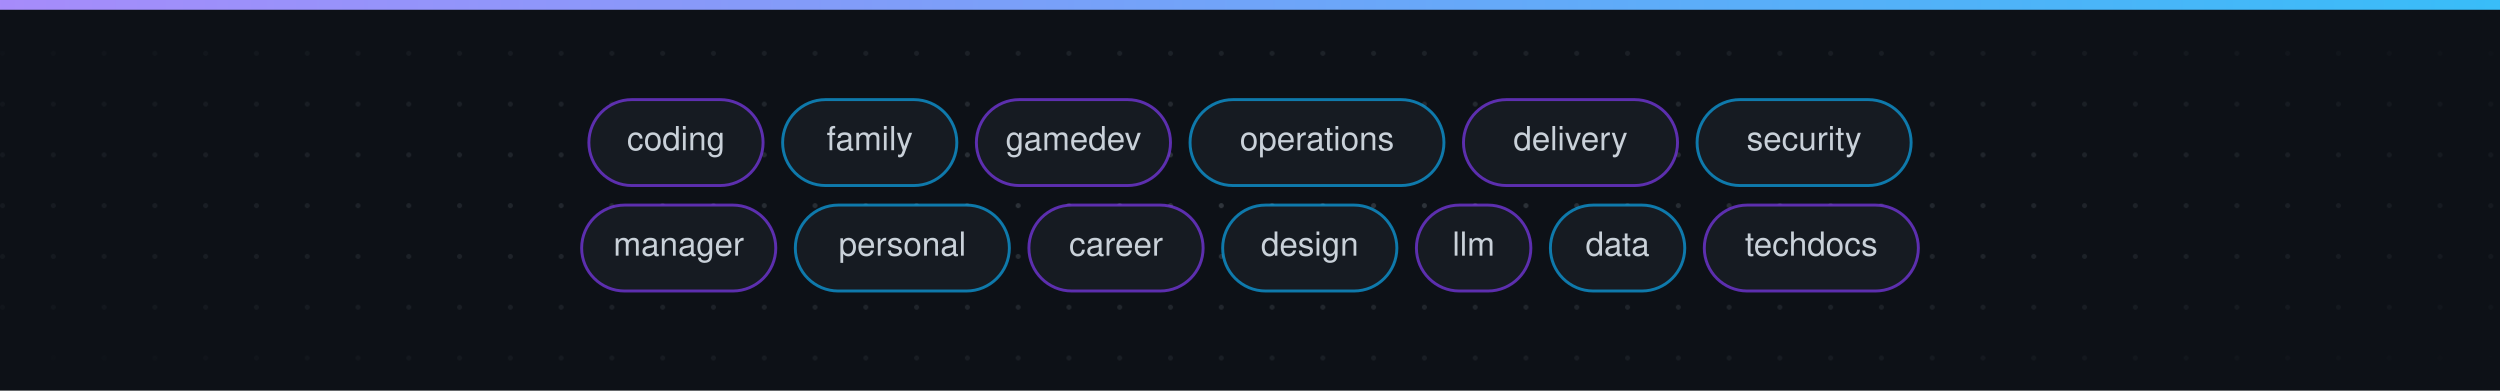
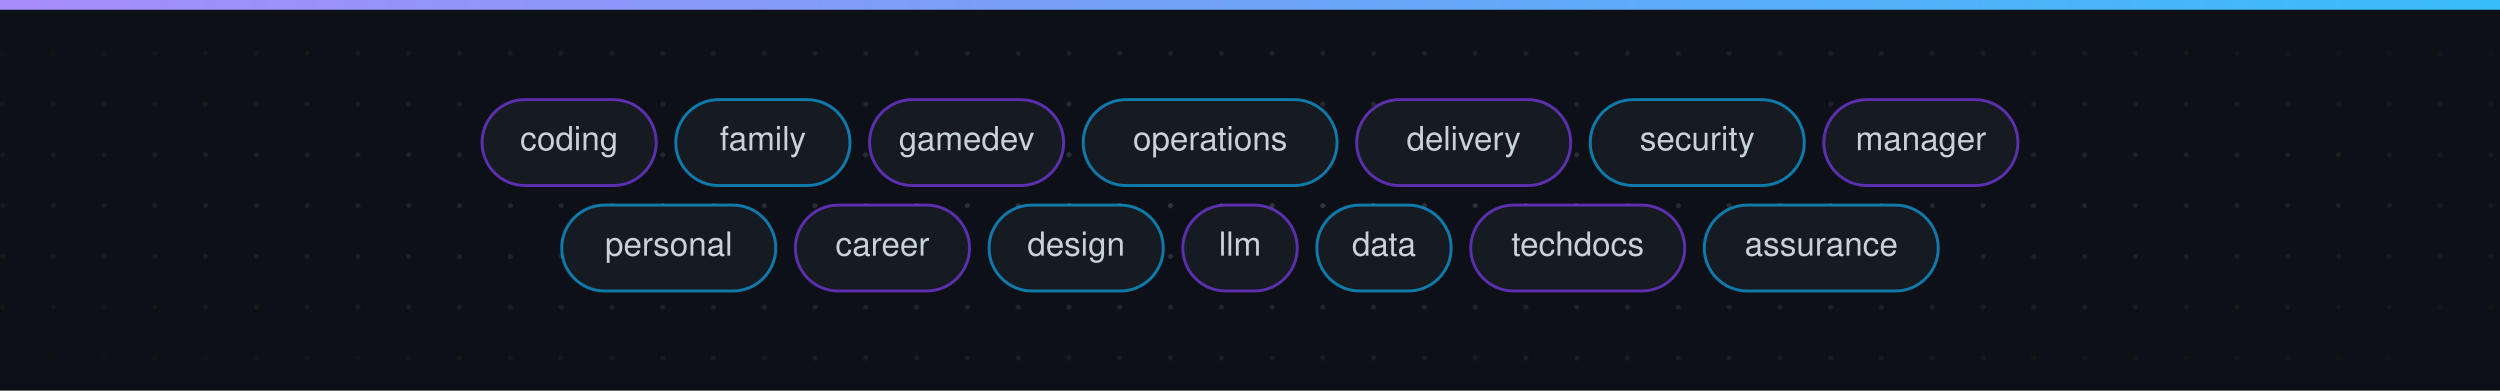
- <svg xmlns="http://www.w3.org/2000/svg" width="1280" height="200" viewBox="0 0 1280 200" role="img" aria-label="The thirteen plugins: coding, family, gamedev, operations, delivery, security, manager, personal, career, design, llm, data and techdocs">
+ <svg xmlns="http://www.w3.org/2000/svg" width="1280" height="200" viewBox="0 0 1280 200" role="img" aria-label="The fourteen plugins: coding, family, gamedev, operations, delivery, security, manager, personal, career, design, llm, data, techdocs and assurance">
  <defs>
    <pattern id="grid" width="26" height="26" patternUnits="userSpaceOnUse">
      <circle cx="1.3" cy="1.3" r="1.3" fill="#30363d" />
    </pattern>
    <radialGradient id="fade" cx="50%" cy="50%" r="65%">
      <stop offset="0%" stop-color="#ffffff" stop-opacity="1" />
      <stop offset="100%" stop-color="#ffffff" stop-opacity="0" />
    </radialGradient>
    <mask id="fadeMask">
      <rect width="1280" height="200" fill="url(#fade)" />
    </mask>
    <linearGradient id="accent" x1="0" y1="0" x2="1" y2="0">
      <stop offset="0" stop-color="#a78bfa" />
      <stop offset="1" stop-color="#38bdf8" />
    </linearGradient>
  </defs>
  <rect width="1280" height="200" fill="#0d1117" />
  <g mask="url(#fadeMask)">
    <rect width="1280" height="200" fill="url(#grid)" />
  </g>
  <rect x="0" y="0" width="1280" height="5" fill="url(#accent)" />
-   <rect x="301.5" y="51.0" width="89.2" height="44" rx="22" fill="#161b22" stroke="#7c3aed" stroke-opacity="0.7" stroke-width="1.5" />
-   <text x="346.1" y="73.0" text-anchor="middle" dominant-baseline="central" font-family="-apple-system, BlinkMacSystemFont, 'Segoe UI', Helvetica, Arial, sans-serif" font-size="17" font-weight="500" fill="#c9d1d9">coding</text>
-   <rect x="400.7" y="51.0" width="89.2" height="44" rx="22" fill="#161b22" stroke="#0ea5e9" stroke-opacity="0.7" stroke-width="1.5" />
-   <text x="445.3" y="73.0" text-anchor="middle" dominant-baseline="central" font-family="-apple-system, BlinkMacSystemFont, 'Segoe UI', Helvetica, Arial, sans-serif" font-size="17" font-weight="500" fill="#c9d1d9">family</text>
-   <rect x="499.9" y="51.0" width="99.4" height="44" rx="22" fill="#161b22" stroke="#7c3aed" stroke-opacity="0.7" stroke-width="1.5" />
-   <text x="549.6" y="73.0" text-anchor="middle" dominant-baseline="central" font-family="-apple-system, BlinkMacSystemFont, 'Segoe UI', Helvetica, Arial, sans-serif" font-size="17" font-weight="500" fill="#c9d1d9">gamedev</text>
-   <rect x="609.3" y="51.0" width="130.0" height="44" rx="22" fill="#161b22" stroke="#0ea5e9" stroke-opacity="0.7" stroke-width="1.5" />
-   <text x="674.3" y="73.0" text-anchor="middle" dominant-baseline="central" font-family="-apple-system, BlinkMacSystemFont, 'Segoe UI', Helvetica, Arial, sans-serif" font-size="17" font-weight="500" fill="#c9d1d9">operations</text>
-   <rect x="749.3" y="51.0" width="109.6" height="44" rx="22" fill="#161b22" stroke="#7c3aed" stroke-opacity="0.7" stroke-width="1.5" />
-   <text x="804.1" y="73.0" text-anchor="middle" dominant-baseline="central" font-family="-apple-system, BlinkMacSystemFont, 'Segoe UI', Helvetica, Arial, sans-serif" font-size="17" font-weight="500" fill="#c9d1d9">delivery</text>
-   <rect x="868.9" y="51.0" width="109.6" height="44" rx="22" fill="#161b22" stroke="#0ea5e9" stroke-opacity="0.7" stroke-width="1.5" />
-   <text x="923.7" y="73.0" text-anchor="middle" dominant-baseline="central" font-family="-apple-system, BlinkMacSystemFont, 'Segoe UI', Helvetica, Arial, sans-serif" font-size="17" font-weight="500" fill="#c9d1d9">security</text>
-   <rect x="297.8" y="105.0" width="99.4" height="44" rx="22" fill="#161b22" stroke="#7c3aed" stroke-opacity="0.7" stroke-width="1.5" />
-   <text x="347.5" y="127.0" text-anchor="middle" dominant-baseline="central" font-family="-apple-system, BlinkMacSystemFont, 'Segoe UI', Helvetica, Arial, sans-serif" font-size="17" font-weight="500" fill="#c9d1d9">manager</text>
-   <rect x="407.2" y="105.0" width="109.6" height="44" rx="22" fill="#161b22" stroke="#0ea5e9" stroke-opacity="0.7" stroke-width="1.5" />
-   <text x="462.0" y="127.0" text-anchor="middle" dominant-baseline="central" font-family="-apple-system, BlinkMacSystemFont, 'Segoe UI', Helvetica, Arial, sans-serif" font-size="17" font-weight="500" fill="#c9d1d9">personal</text>
-   <rect x="526.8" y="105.0" width="89.2" height="44" rx="22" fill="#161b22" stroke="#7c3aed" stroke-opacity="0.7" stroke-width="1.5" />
-   <text x="571.4" y="127.0" text-anchor="middle" dominant-baseline="central" font-family="-apple-system, BlinkMacSystemFont, 'Segoe UI', Helvetica, Arial, sans-serif" font-size="17" font-weight="500" fill="#c9d1d9">career</text>
-   <rect x="626.0" y="105.0" width="89.2" height="44" rx="22" fill="#161b22" stroke="#0ea5e9" stroke-opacity="0.7" stroke-width="1.5" />
-   <text x="670.6" y="127.0" text-anchor="middle" dominant-baseline="central" font-family="-apple-system, BlinkMacSystemFont, 'Segoe UI', Helvetica, Arial, sans-serif" font-size="17" font-weight="500" fill="#c9d1d9">design</text>
-   <rect x="725.2" y="105.0" width="58.6" height="44" rx="22" fill="#161b22" stroke="#7c3aed" stroke-opacity="0.7" stroke-width="1.5" />
-   <text x="754.5" y="127.0" text-anchor="middle" dominant-baseline="central" font-family="-apple-system, BlinkMacSystemFont, 'Segoe UI', Helvetica, Arial, sans-serif" font-size="17" font-weight="500" fill="#c9d1d9">llm</text>
-   <rect x="793.8" y="105.0" width="68.8" height="44" rx="22" fill="#161b22" stroke="#0ea5e9" stroke-opacity="0.7" stroke-width="1.5" />
-   <text x="828.2" y="127.0" text-anchor="middle" dominant-baseline="central" font-family="-apple-system, BlinkMacSystemFont, 'Segoe UI', Helvetica, Arial, sans-serif" font-size="17" font-weight="500" fill="#c9d1d9">data</text>
-   <rect x="872.6" y="105.0" width="109.6" height="44" rx="22" fill="#161b22" stroke="#7c3aed" stroke-opacity="0.7" stroke-width="1.5" />
-   <text x="927.4" y="127.0" text-anchor="middle" dominant-baseline="central" font-family="-apple-system, BlinkMacSystemFont, 'Segoe UI', Helvetica, Arial, sans-serif" font-size="17" font-weight="500" fill="#c9d1d9">techdocs</text>
+   <rect x="246.8" y="51.0" width="89.2" height="44" rx="22" fill="#161b22" stroke="#7c3aed" stroke-opacity="0.7" stroke-width="1.5" />
+   <text x="291.4" y="73.0" text-anchor="middle" dominant-baseline="central" font-family="-apple-system, BlinkMacSystemFont, 'Segoe UI', Helvetica, Arial, sans-serif" font-size="17" font-weight="500" fill="#c9d1d9">coding</text>
+   <rect x="346.0" y="51.0" width="89.2" height="44" rx="22" fill="#161b22" stroke="#0ea5e9" stroke-opacity="0.7" stroke-width="1.5" />
+   <text x="390.6" y="73.0" text-anchor="middle" dominant-baseline="central" font-family="-apple-system, BlinkMacSystemFont, 'Segoe UI', Helvetica, Arial, sans-serif" font-size="17" font-weight="500" fill="#c9d1d9">family</text>
+   <rect x="445.2" y="51.0" width="99.4" height="44" rx="22" fill="#161b22" stroke="#7c3aed" stroke-opacity="0.7" stroke-width="1.5" />
+   <text x="494.9" y="73.0" text-anchor="middle" dominant-baseline="central" font-family="-apple-system, BlinkMacSystemFont, 'Segoe UI', Helvetica, Arial, sans-serif" font-size="17" font-weight="500" fill="#c9d1d9">gamedev</text>
+   <rect x="554.6" y="51.0" width="130.0" height="44" rx="22" fill="#161b22" stroke="#0ea5e9" stroke-opacity="0.7" stroke-width="1.5" />
+   <text x="619.6" y="73.0" text-anchor="middle" dominant-baseline="central" font-family="-apple-system, BlinkMacSystemFont, 'Segoe UI', Helvetica, Arial, sans-serif" font-size="17" font-weight="500" fill="#c9d1d9">operations</text>
+   <rect x="694.6" y="51.0" width="109.6" height="44" rx="22" fill="#161b22" stroke="#7c3aed" stroke-opacity="0.7" stroke-width="1.5" />
+   <text x="749.4" y="73.0" text-anchor="middle" dominant-baseline="central" font-family="-apple-system, BlinkMacSystemFont, 'Segoe UI', Helvetica, Arial, sans-serif" font-size="17" font-weight="500" fill="#c9d1d9">delivery</text>
+   <rect x="814.2" y="51.0" width="109.6" height="44" rx="22" fill="#161b22" stroke="#0ea5e9" stroke-opacity="0.7" stroke-width="1.5" />
+   <text x="869.0" y="73.0" text-anchor="middle" dominant-baseline="central" font-family="-apple-system, BlinkMacSystemFont, 'Segoe UI', Helvetica, Arial, sans-serif" font-size="17" font-weight="500" fill="#c9d1d9">security</text>
+   <rect x="933.8" y="51.0" width="99.4" height="44" rx="22" fill="#161b22" stroke="#7c3aed" stroke-opacity="0.7" stroke-width="1.5" />
+   <text x="983.5" y="73.0" text-anchor="middle" dominant-baseline="central" font-family="-apple-system, BlinkMacSystemFont, 'Segoe UI', Helvetica, Arial, sans-serif" font-size="17" font-weight="500" fill="#c9d1d9">manager</text>
+   <rect x="287.6" y="105.0" width="109.6" height="44" rx="22" fill="#161b22" stroke="#0ea5e9" stroke-opacity="0.7" stroke-width="1.5" />
+   <text x="342.4" y="127.0" text-anchor="middle" dominant-baseline="central" font-family="-apple-system, BlinkMacSystemFont, 'Segoe UI', Helvetica, Arial, sans-serif" font-size="17" font-weight="500" fill="#c9d1d9">personal</text>
+   <rect x="407.2" y="105.0" width="89.2" height="44" rx="22" fill="#161b22" stroke="#7c3aed" stroke-opacity="0.7" stroke-width="1.5" />
+   <text x="451.8" y="127.0" text-anchor="middle" dominant-baseline="central" font-family="-apple-system, BlinkMacSystemFont, 'Segoe UI', Helvetica, Arial, sans-serif" font-size="17" font-weight="500" fill="#c9d1d9">career</text>
+   <rect x="506.4" y="105.0" width="89.2" height="44" rx="22" fill="#161b22" stroke="#0ea5e9" stroke-opacity="0.7" stroke-width="1.5" />
+   <text x="551.0" y="127.0" text-anchor="middle" dominant-baseline="central" font-family="-apple-system, BlinkMacSystemFont, 'Segoe UI', Helvetica, Arial, sans-serif" font-size="17" font-weight="500" fill="#c9d1d9">design</text>
+   <rect x="605.6" y="105.0" width="58.6" height="44" rx="22" fill="#161b22" stroke="#7c3aed" stroke-opacity="0.7" stroke-width="1.5" />
+   <text x="634.9" y="127.0" text-anchor="middle" dominant-baseline="central" font-family="-apple-system, BlinkMacSystemFont, 'Segoe UI', Helvetica, Arial, sans-serif" font-size="17" font-weight="500" fill="#c9d1d9">llm</text>
+   <rect x="674.2" y="105.0" width="68.8" height="44" rx="22" fill="#161b22" stroke="#0ea5e9" stroke-opacity="0.7" stroke-width="1.5" />
+   <text x="708.6" y="127.0" text-anchor="middle" dominant-baseline="central" font-family="-apple-system, BlinkMacSystemFont, 'Segoe UI', Helvetica, Arial, sans-serif" font-size="17" font-weight="500" fill="#c9d1d9">data</text>
+   <rect x="753.0" y="105.0" width="109.6" height="44" rx="22" fill="#161b22" stroke="#7c3aed" stroke-opacity="0.7" stroke-width="1.5" />
+   <text x="807.8" y="127.0" text-anchor="middle" dominant-baseline="central" font-family="-apple-system, BlinkMacSystemFont, 'Segoe UI', Helvetica, Arial, sans-serif" font-size="17" font-weight="500" fill="#c9d1d9">techdocs</text>
+   <rect x="872.6" y="105.0" width="119.8" height="44" rx="22" fill="#161b22" stroke="#0ea5e9" stroke-opacity="0.7" stroke-width="1.5" />
+   <text x="932.5" y="127.0" text-anchor="middle" dominant-baseline="central" font-family="-apple-system, BlinkMacSystemFont, 'Segoe UI', Helvetica, Arial, sans-serif" font-size="17" font-weight="500" fill="#c9d1d9">assurance</text>
</svg>
